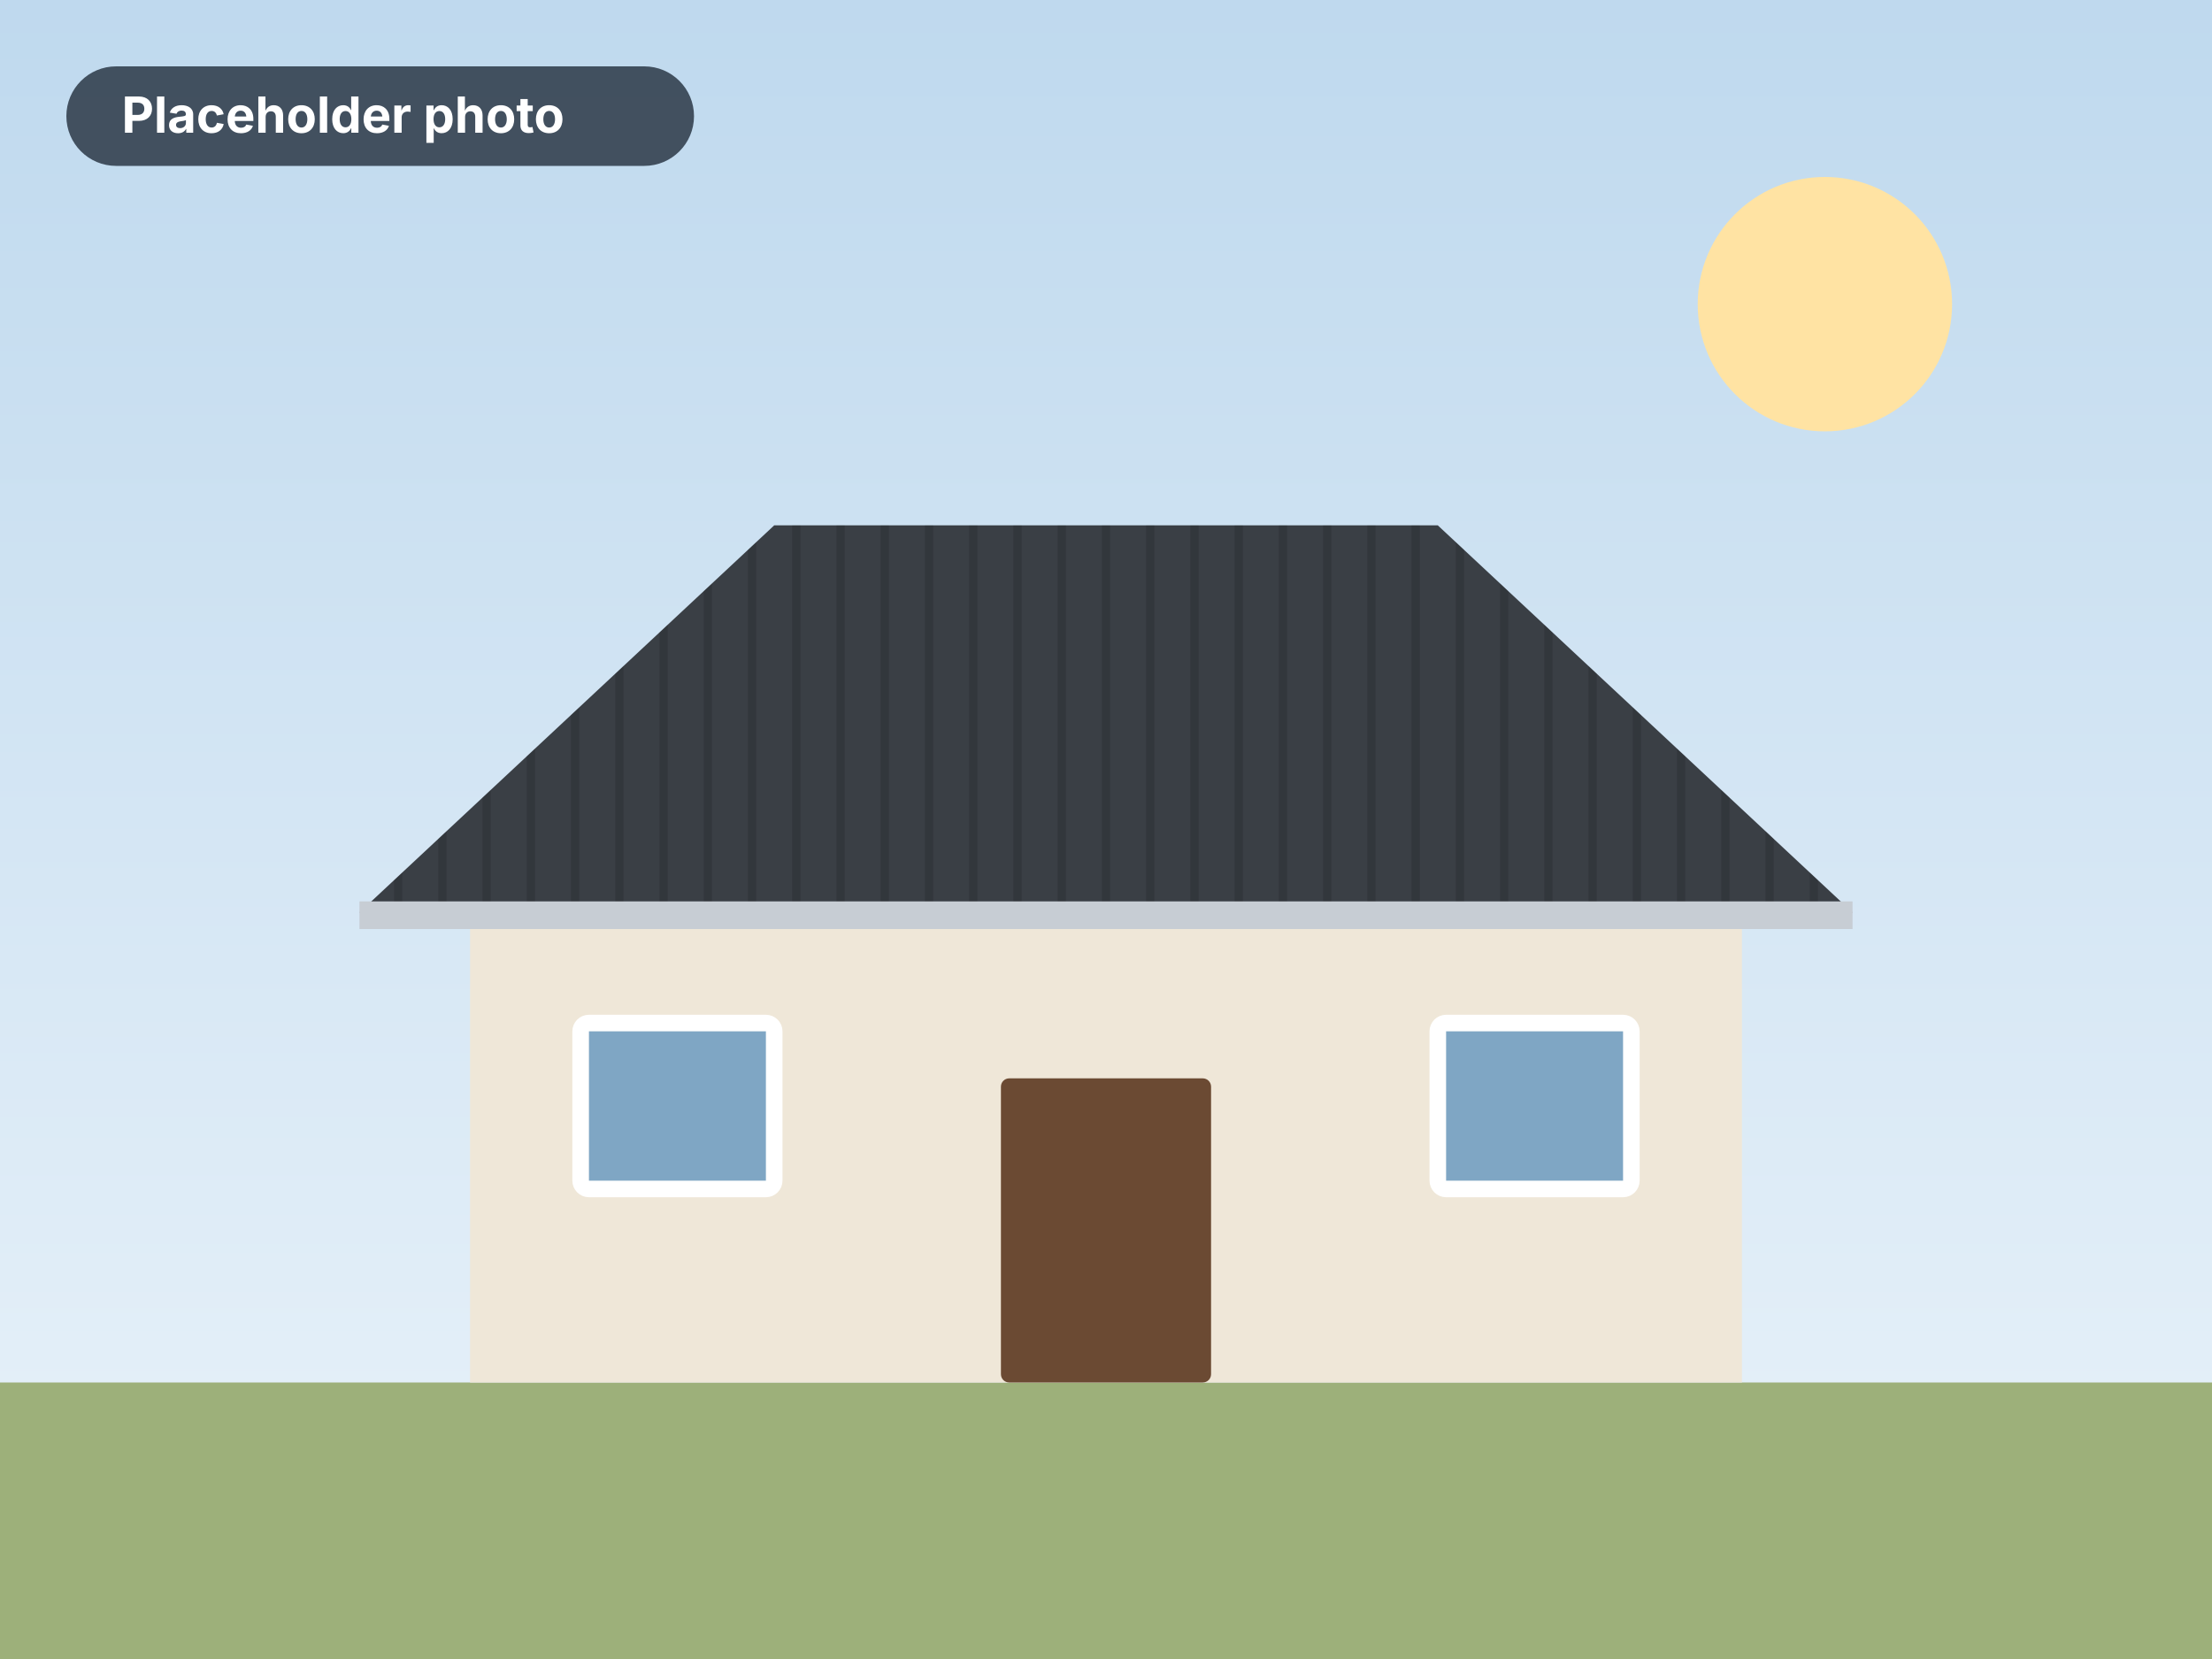
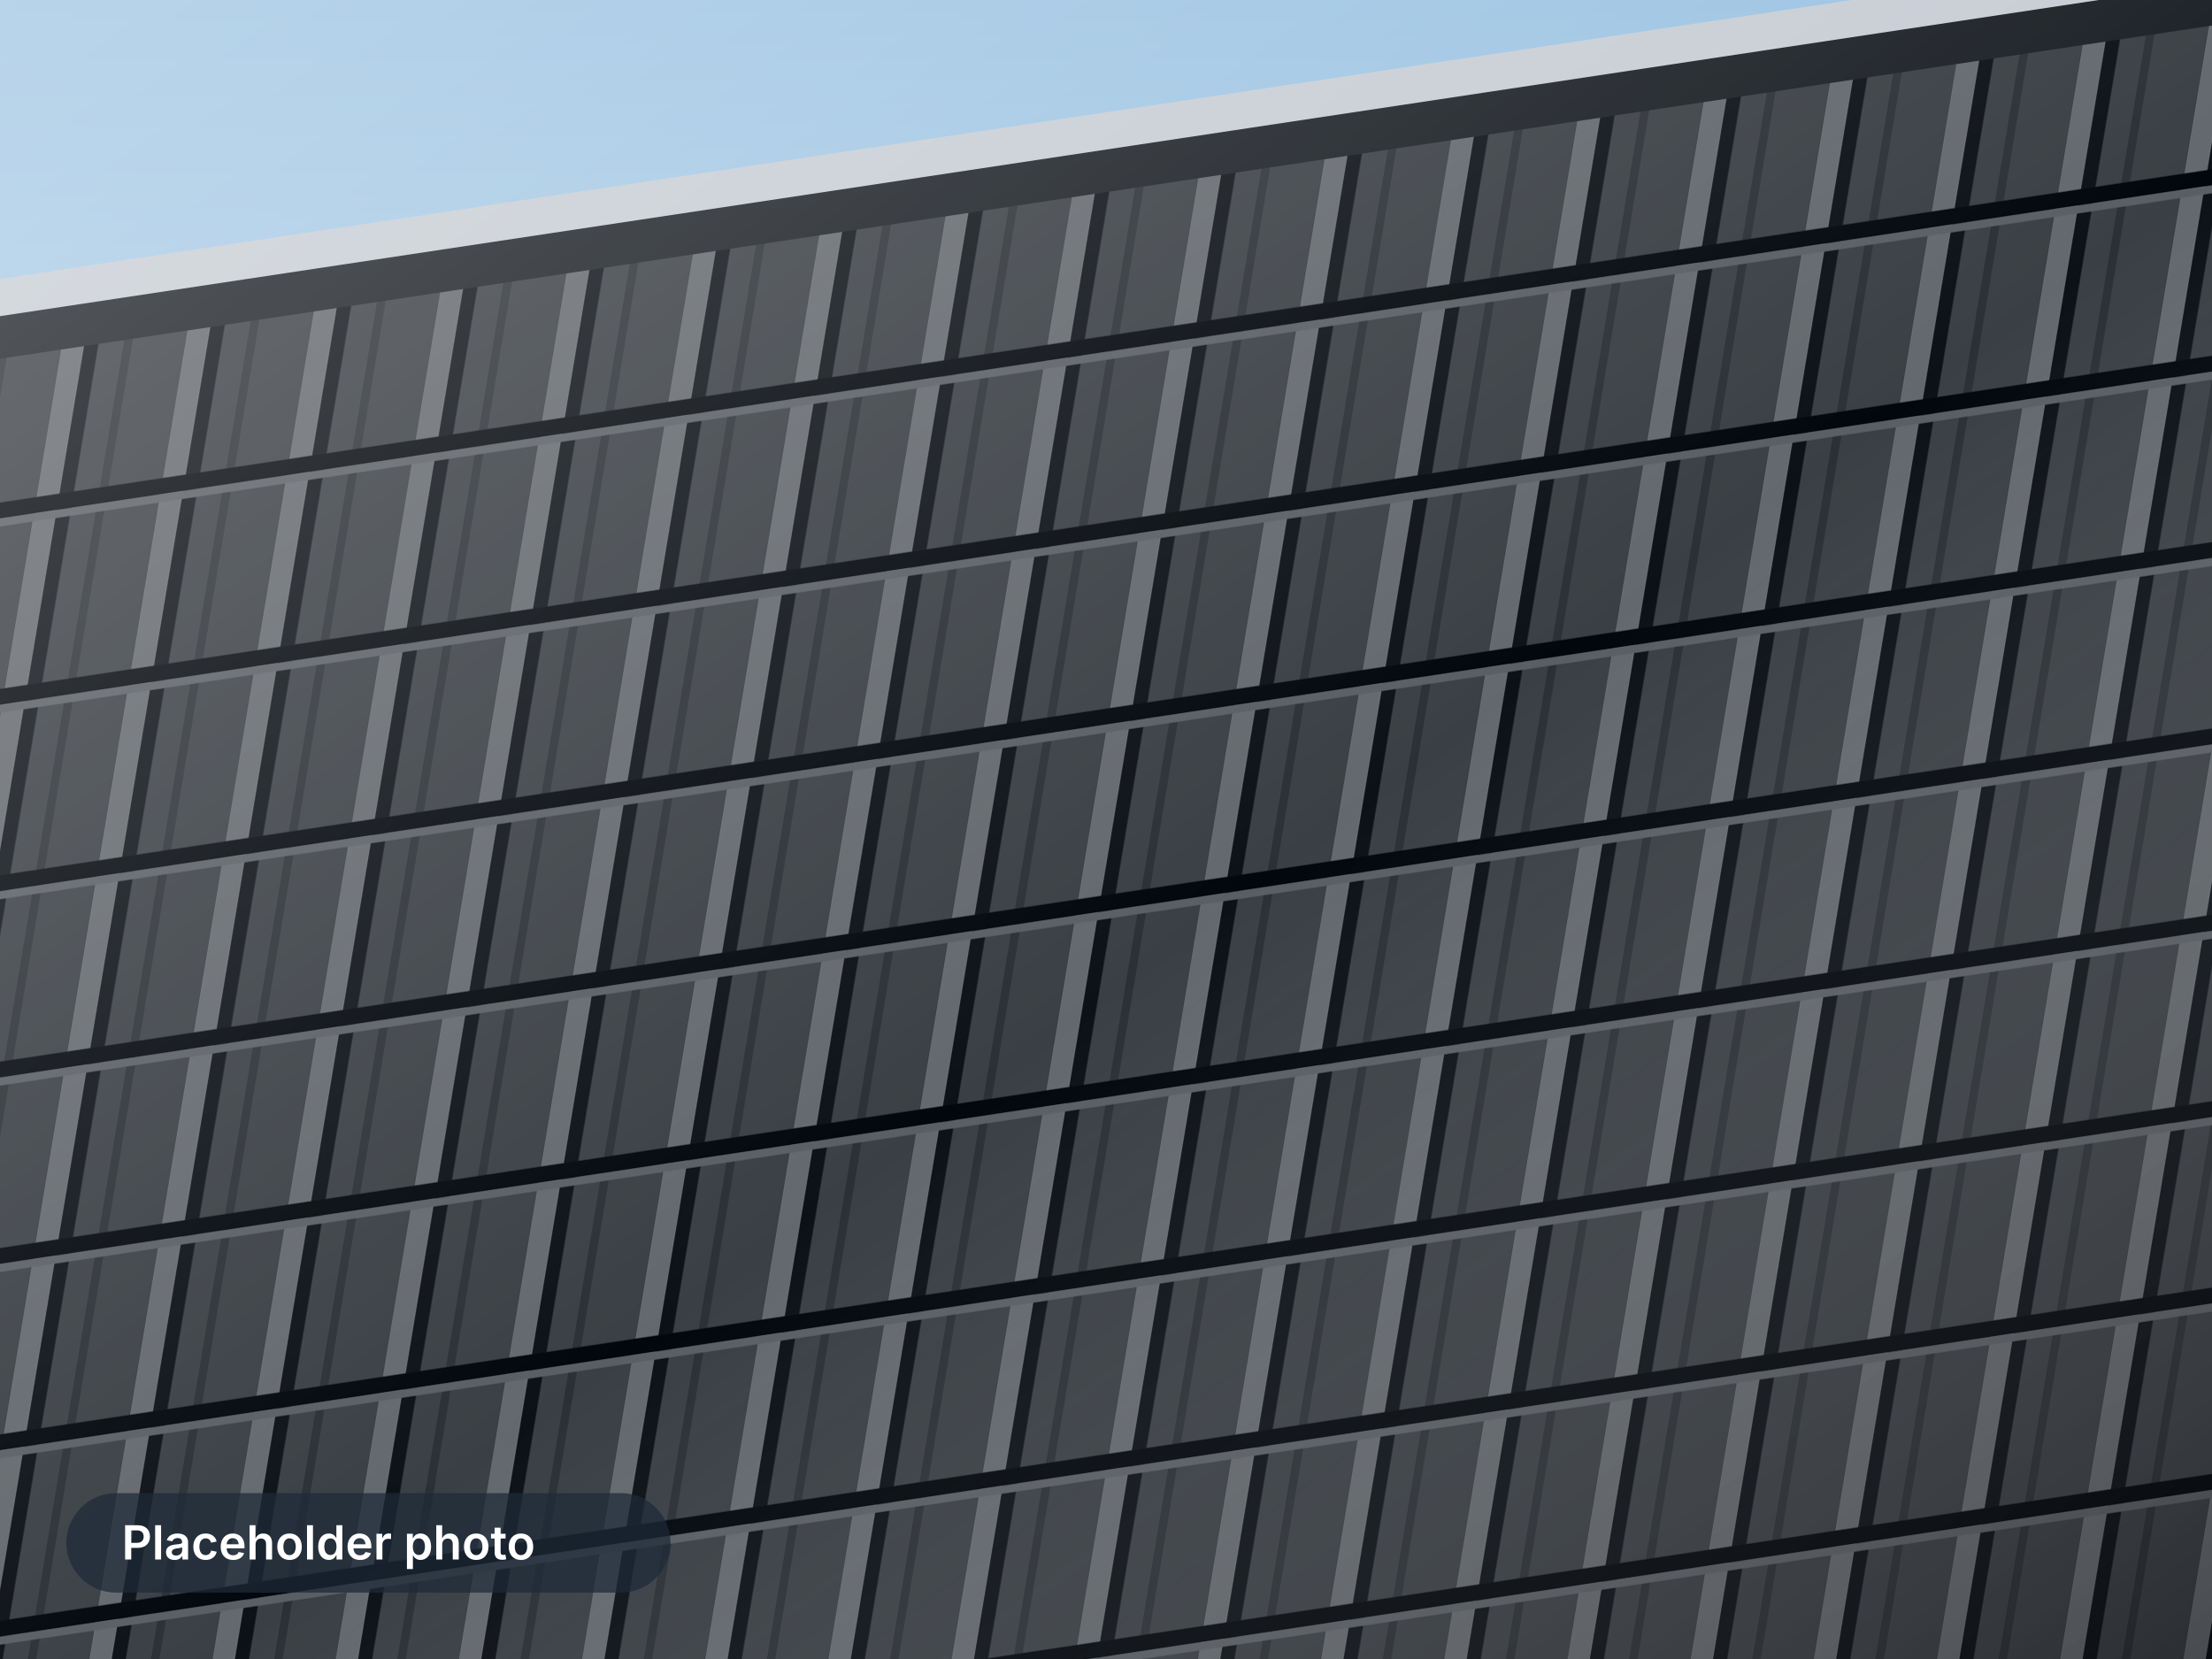
<svg xmlns="http://www.w3.org/2000/svg" viewBox="0 0 800 600" role="img" aria-label="Placeholder photo">
  <defs>
-     <linearGradient id="s" x1="0" y1="0" x2="0" y2="1">
-       <stop offset="0" stop-color="#BFD9EE" />
-       <stop offset="1" stop-color="#EAF3FA" />
+     <pattern id="p1t" width="44" height="70" patternUnits="userSpaceOnUse">
+       <rect width="44" height="200" fill="#3A3F45" />
+       <rect x="0" width="8" height="200" fill="#63686e" />
+       <rect x="8" width="5" height="200" fill="#0c1117" />
+       <rect x="22" width="3" height="200" fill="#2b3036" />
+       <rect y="58" width="44" height="6" fill="#02070d" />
+       <rect y="64" width="44" height="3" fill="#595e64" />
+     </pattern>
+     <linearGradient id="p1sky" x1="0" y1="0" x2="0" y2="1">
+       <stop offset="0" stop-color="#9CC3E2" />
+       <stop offset="1" stop-color="#E4EEF6" />
    </linearGradient>
-     <clipPath id="r">
-       <polygon points="130,330 280,190 520,190 670,330" />
-     </clipPath>
+     <linearGradient id="p1light" x1="0" y1="0" x2="1" y2="1">
+       <stop offset="0" stop-color="#fff" stop-opacity=".28" />
+       <stop offset=".55" stop-color="#fff" stop-opacity="0" />
+       <stop offset="1" stop-color="#000" stop-opacity=".28" />
+     </linearGradient>
+     <filter id="p1n">
+       <feTurbulence type="fractalNoise" baseFrequency="1.6" numOctaves="2" seed="4" />
+       <feColorMatrix values="0 0 0 0 0  0 0 0 0 0  0 0 0 0 0  0 0 0 .18 0" />
+       <feComposite in2="SourceGraphic" operator="in" />
+     </filter>
  </defs>
-   <rect width="800" height="600" fill="url(#s)" />
-   <circle cx="660" cy="110" r="46" fill="#FFE3A3" />
-   <rect y="500" width="800" height="100" fill="#9DB07A" />
-   <rect x="170" y="330" width="460" height="170" fill="#EFE7D8" />
-   <rect x="210" y="370" width="70" height="60" rx="3" fill="#7FA6C4" stroke="#fff" stroke-width="6" />
-   <rect x="520" y="370" width="70" height="60" rx="3" fill="#7FA6C4" stroke="#fff" stroke-width="6" />
-   <rect x="362" y="390" width="76" height="110" rx="3" fill="#6B4A33" />
-   <polygon points="130,330 280,190 520,190 670,330" fill="#3A3F45" />
-   <g clip-path="url(#r)">
-     <line x1="144" y1="330" x2="144" y2="190" stroke="rgba(0,0,0,.13)" stroke-width="3" />
-     <line x1="160" y1="330" x2="160" y2="190" stroke="rgba(0,0,0,.13)" stroke-width="3" />
-     <line x1="176" y1="330" x2="176" y2="190" stroke="rgba(0,0,0,.13)" stroke-width="3" />
-     <line x1="192" y1="330" x2="192" y2="190" stroke="rgba(0,0,0,.13)" stroke-width="3" />
-     <line x1="208" y1="330" x2="208" y2="190" stroke="rgba(0,0,0,.13)" stroke-width="3" />
-     <line x1="224" y1="330" x2="224" y2="190" stroke="rgba(0,0,0,.13)" stroke-width="3" />
-     <line x1="240" y1="330" x2="240" y2="190" stroke="rgba(0,0,0,.13)" stroke-width="3" />
-     <line x1="256" y1="330" x2="256" y2="190" stroke="rgba(0,0,0,.13)" stroke-width="3" />
-     <line x1="272" y1="330" x2="272" y2="190" stroke="rgba(0,0,0,.13)" stroke-width="3" />
-     <line x1="288" y1="330" x2="288" y2="190" stroke="rgba(0,0,0,.13)" stroke-width="3" />
-     <line x1="304" y1="330" x2="304" y2="190" stroke="rgba(0,0,0,.13)" stroke-width="3" />
-     <line x1="320" y1="330" x2="320" y2="190" stroke="rgba(0,0,0,.13)" stroke-width="3" />
-     <line x1="336" y1="330" x2="336" y2="190" stroke="rgba(0,0,0,.13)" stroke-width="3" />
-     <line x1="352" y1="330" x2="352" y2="190" stroke="rgba(0,0,0,.13)" stroke-width="3" />
-     <line x1="368" y1="330" x2="368" y2="190" stroke="rgba(0,0,0,.13)" stroke-width="3" />
-     <line x1="384" y1="330" x2="384" y2="190" stroke="rgba(0,0,0,.13)" stroke-width="3" />
-     <line x1="400" y1="330" x2="400" y2="190" stroke="rgba(0,0,0,.13)" stroke-width="3" />
-     <line x1="416" y1="330" x2="416" y2="190" stroke="rgba(0,0,0,.13)" stroke-width="3" />
-     <line x1="432" y1="330" x2="432" y2="190" stroke="rgba(0,0,0,.13)" stroke-width="3" />
-     <line x1="448" y1="330" x2="448" y2="190" stroke="rgba(0,0,0,.13)" stroke-width="3" />
-     <line x1="464" y1="330" x2="464" y2="190" stroke="rgba(0,0,0,.13)" stroke-width="3" />
-     <line x1="480" y1="330" x2="480" y2="190" stroke="rgba(0,0,0,.13)" stroke-width="3" />
-     <line x1="496" y1="330" x2="496" y2="190" stroke="rgba(0,0,0,.13)" stroke-width="3" />
-     <line x1="512" y1="330" x2="512" y2="190" stroke="rgba(0,0,0,.13)" stroke-width="3" />
-     <line x1="528" y1="330" x2="528" y2="190" stroke="rgba(0,0,0,.13)" stroke-width="3" />
-     <line x1="544" y1="330" x2="544" y2="190" stroke="rgba(0,0,0,.13)" stroke-width="3" />
-     <line x1="560" y1="330" x2="560" y2="190" stroke="rgba(0,0,0,.13)" stroke-width="3" />
-     <line x1="576" y1="330" x2="576" y2="190" stroke="rgba(0,0,0,.13)" stroke-width="3" />
-     <line x1="592" y1="330" x2="592" y2="190" stroke="rgba(0,0,0,.13)" stroke-width="3" />
-     <line x1="608" y1="330" x2="608" y2="190" stroke="rgba(0,0,0,.13)" stroke-width="3" />
-     <line x1="624" y1="330" x2="624" y2="190" stroke="rgba(0,0,0,.13)" stroke-width="3" />
-     <line x1="640" y1="330" x2="640" y2="190" stroke="rgba(0,0,0,.13)" stroke-width="3" />
-     <line x1="656" y1="330" x2="656" y2="190" stroke="rgba(0,0,0,.13)" stroke-width="3" />
+   <rect width="800" height="600" fill="url(#p1sky)" />
+   <g transform="translate(-160 150) skewX(-18) rotate(-9)">
+     <rect width="1300" height="700" fill="url(#p1t)" />
+     <rect x="0" y="-14" width="1300" height="18" fill="#1b2026" />
+     <rect x="0" y="-26" width="1300" height="14" fill="#C7CDD4" />
  </g>
-   <rect x="130" y="326" width="540" height="10" fill="#C7CDD4" />
-   <rect x="24" y="24" rx="18" width="227" height="36" fill="rgba(30,42,56,.78)" />
-   <text x="44" y="48" font-family="Inter, Arial, sans-serif" font-size="18" font-weight="700" fill="#fff">Placeholder photo</text>
+   <rect width="800" height="600" fill="url(#p1light)" />
+   <rect x="24" y="540" rx="18" width="218.5" height="36" fill="rgba(30,42,56,.72)" />
+   <text x="44" y="564" font-family="Inter, Arial, sans-serif" font-size="17" font-weight="600" fill="#fff">Placeholder photo</text>
</svg>
